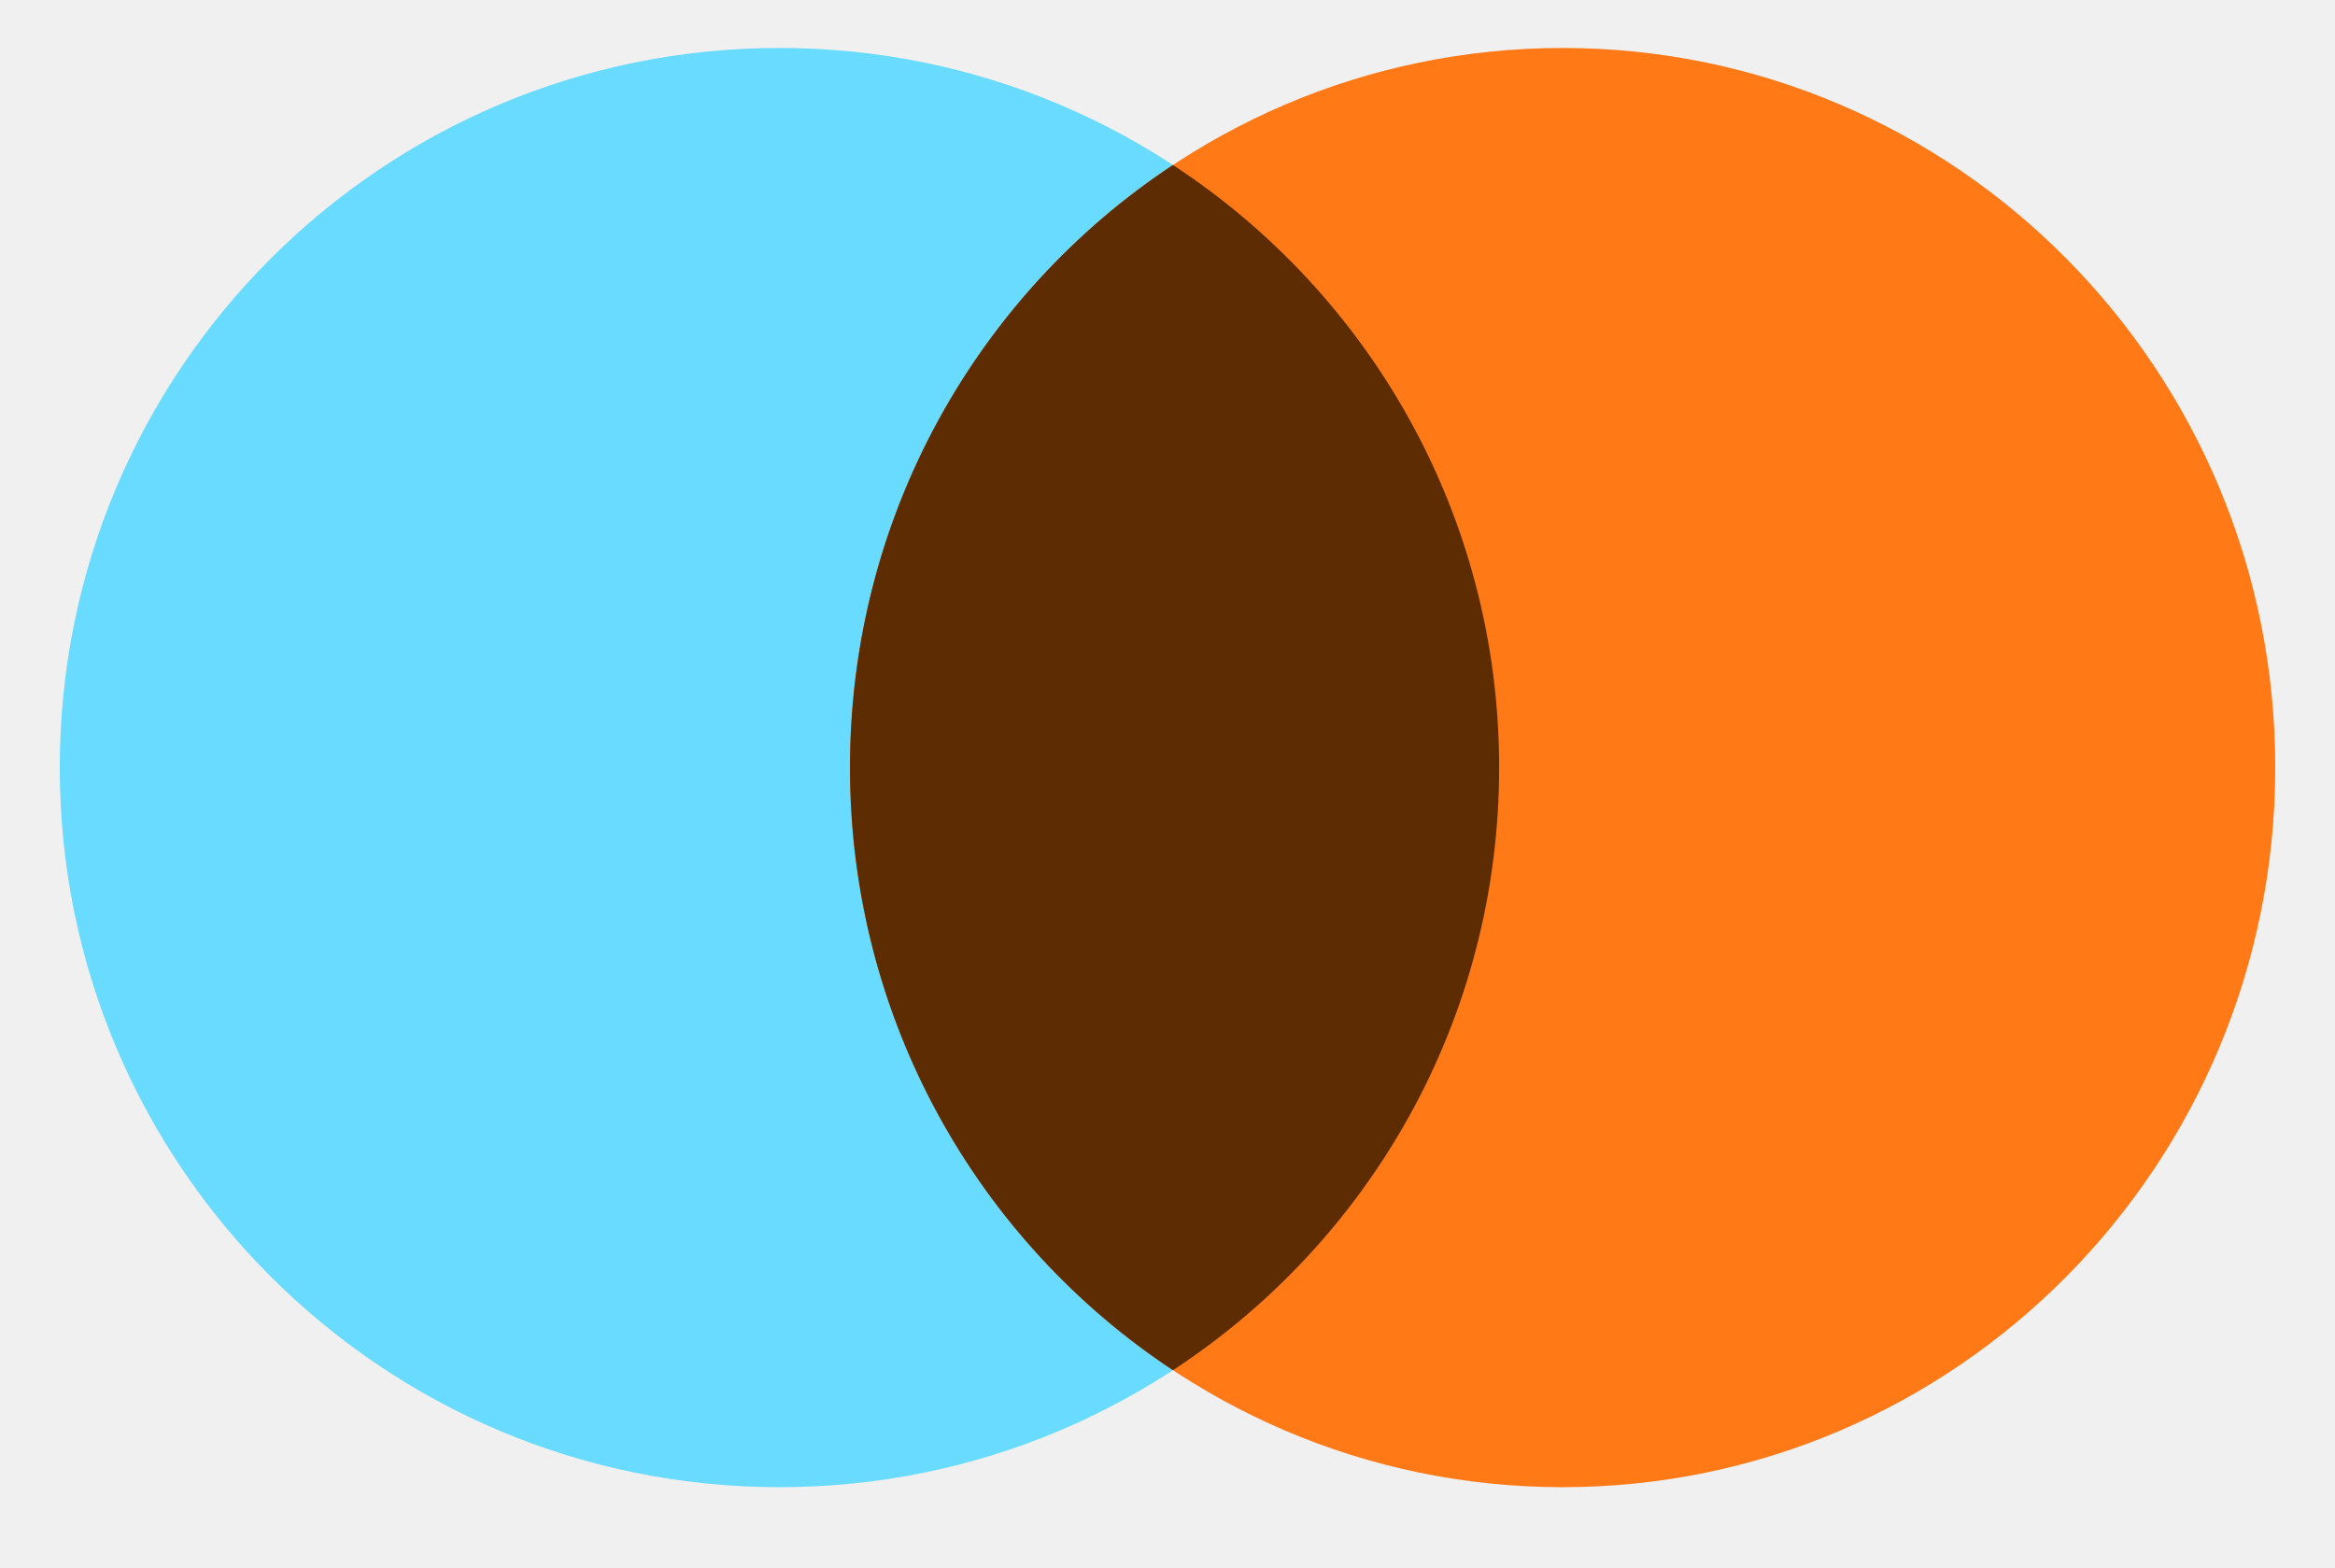
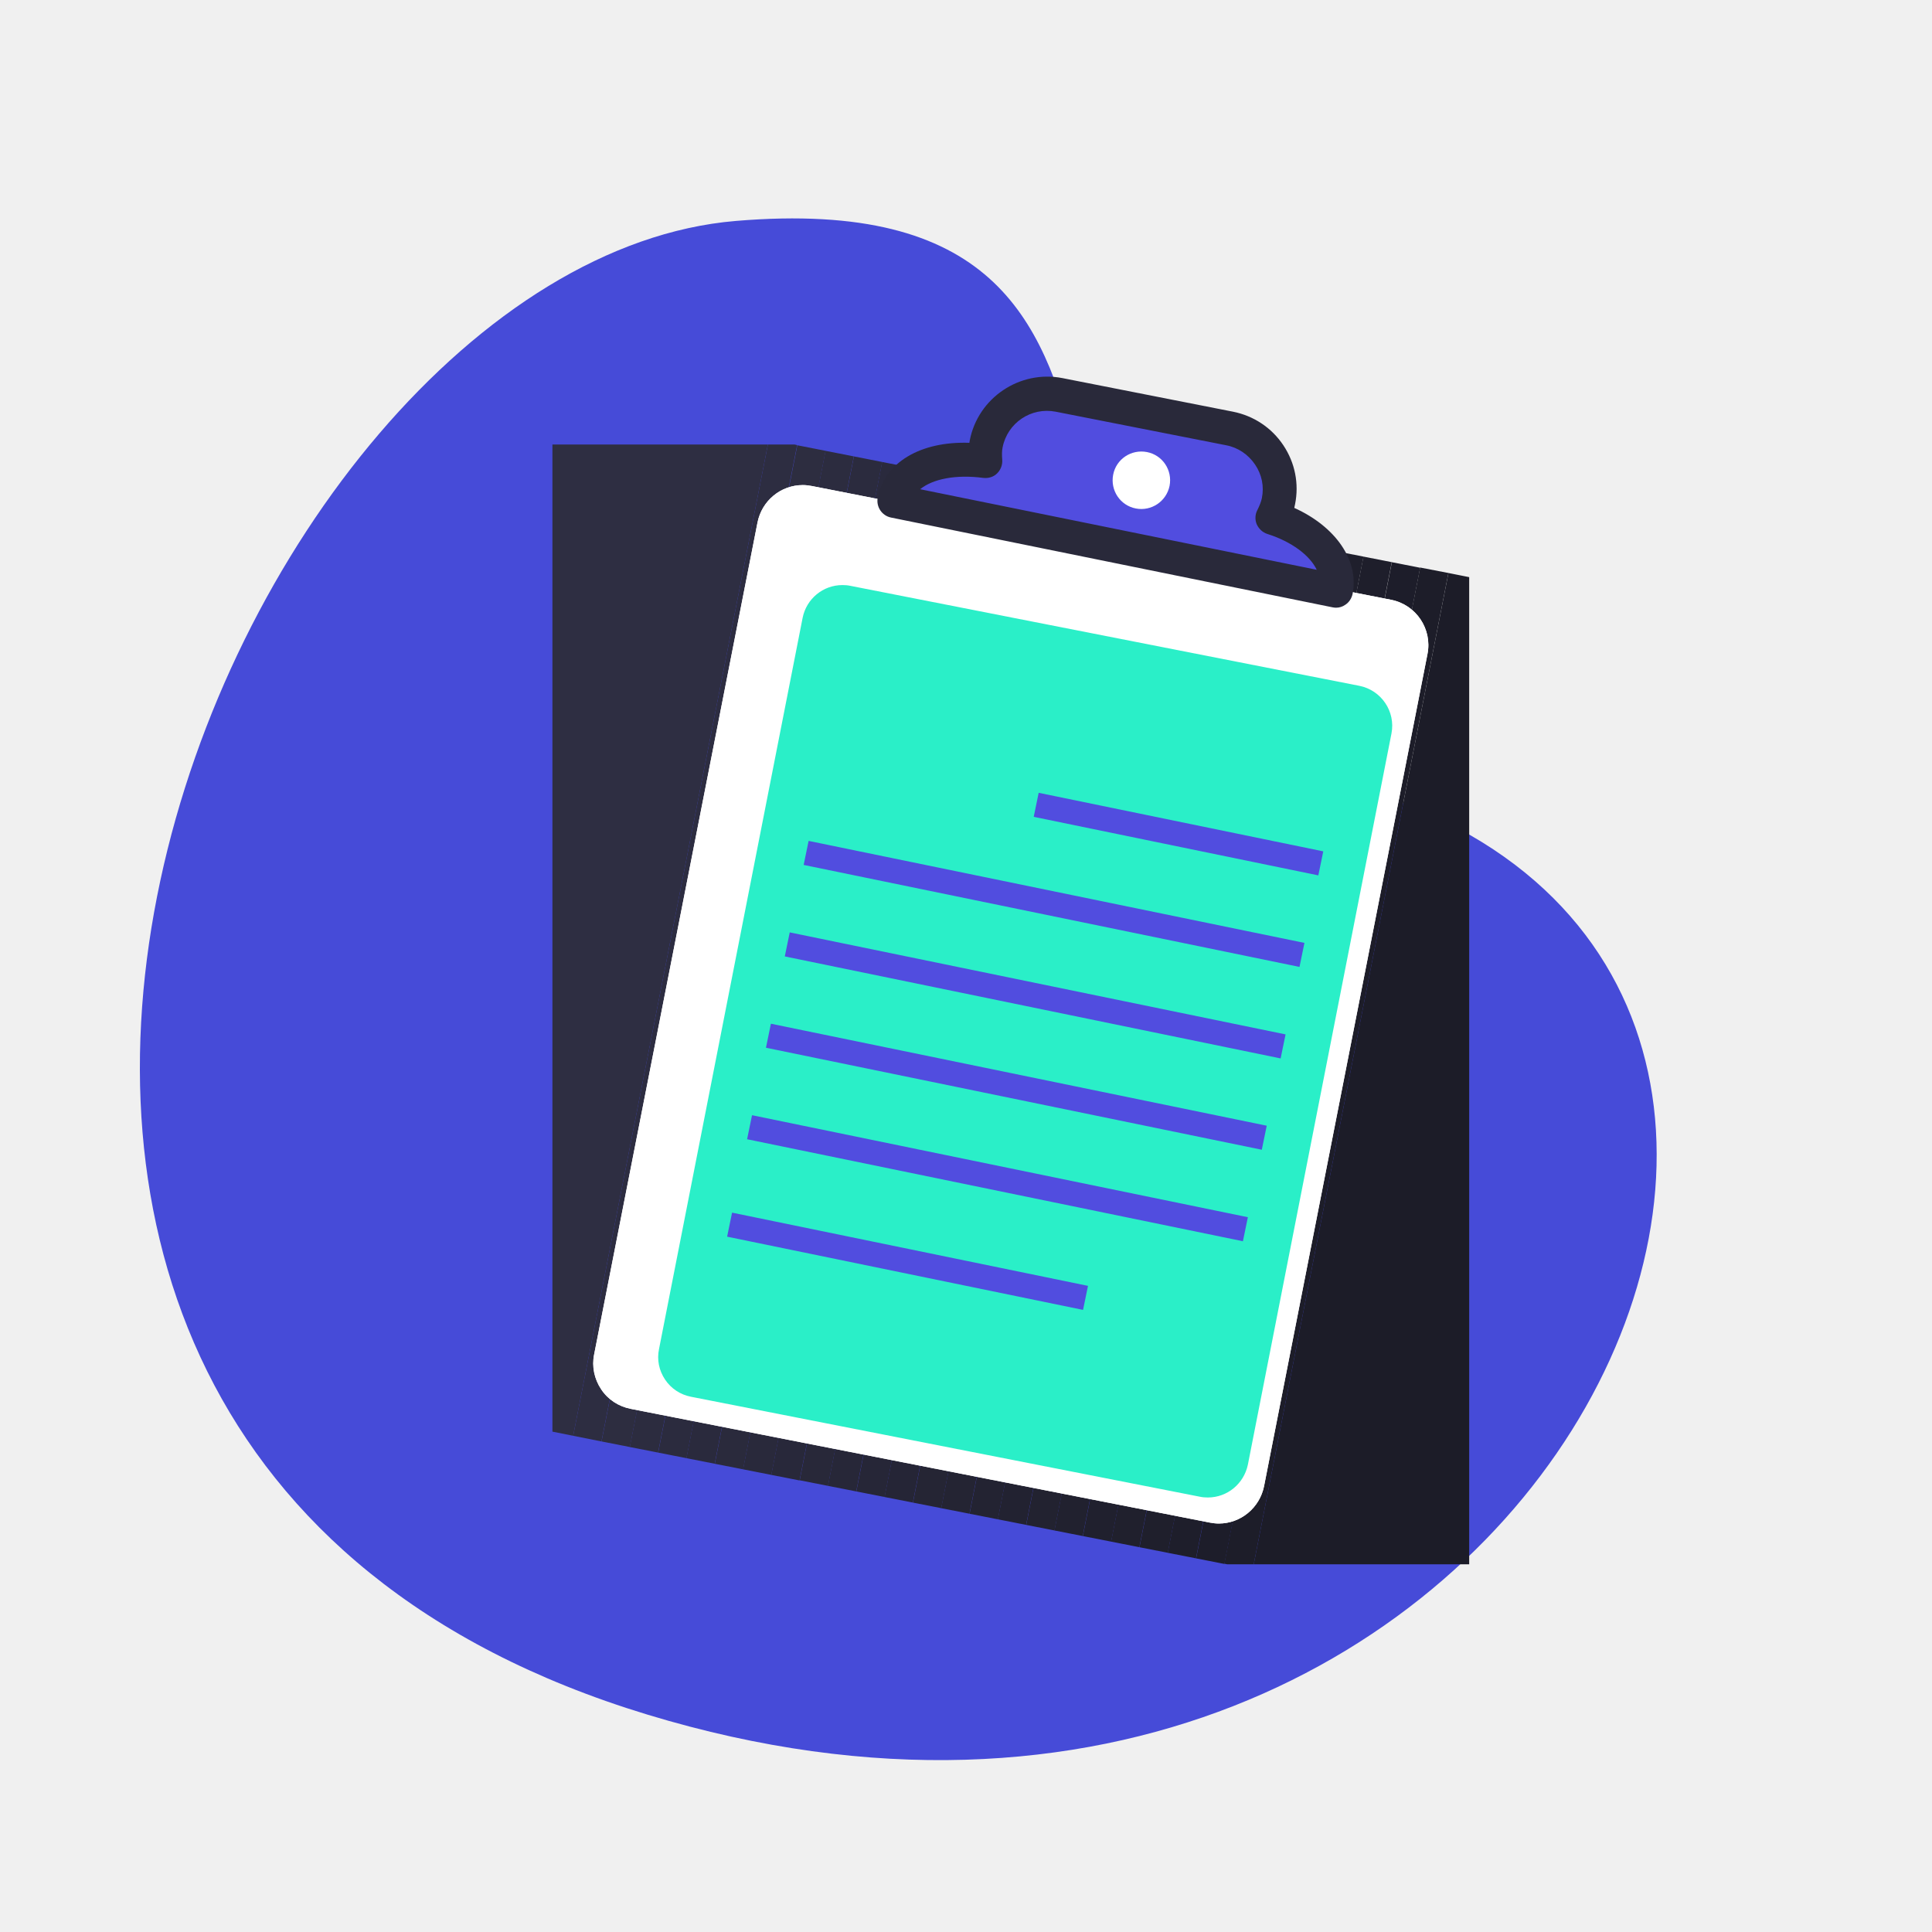
- <svg xmlns="http://www.w3.org/2000/svg" id="logo-14" width="73" height="49" viewBox="0 0 73 49" fill="none">
-   <path d="M46.868 24C46.868 36.426 36.794 46.5 24.368 46.5C11.941 46.5 1.868 36.426 1.868 24C1.868 11.574 11.941 1.5 24.368 1.5C36.794 1.5 46.868 11.574 46.868 24Z" class="ccustom" fill="#68DBFF" />
-   <path d="M71.132 24C71.132 36.426 61.157 46.5 48.853 46.5C36.548 46.5 26.573 36.426 26.573 24C26.573 11.574 36.548 1.5 48.853 1.5C61.157 1.5 71.132 11.574 71.132 24Z" class="ccompli1" fill="#FF7917" />
-   <path d="M36.67 42.842C42.811 38.824 46.868 31.886 46.868 24C46.868 16.114 42.811 9.176 36.67 5.159C30.59 9.176 26.573 16.114 26.573 24C26.573 31.886 30.59 38.824 36.67 42.842Z" class="ccompli2" fill="#5D2C02" />
+ <svg xmlns="http://www.w3.org/2000/svg" width="800px" height="800px" viewBox="0 0 1024 1024" class="icon" version="1.1">
+   <path d="M696.2 411.6C498.7 368.3 660.6 94.4 390 117.1s-527.2 645.8-46.8 791.7 727.9-414.9 353-497.2z" fill="#464BD8" />
+   <path d="M391.4 235.6l-98.6 501.9V235.6zM407 235.6L303.8 761l-11-2.2v-21.3l98.6-501.9z" fill="#2E2E42" />
+   <path d="M421.1 235.6l1.4 0.3L318.8 764l-15-3L407 235.6z" fill="#2D2D41" />
+   <path d="M318.831 764.004l103.753-528.003 15.013 2.95L333.844 766.954z" fill="#2D2D40" />
+   <path d="M333.79 766.952l103.753-528.003L452.555 241.899 348.803 769.902z" fill="#2C2C3F" />
+   <path d="M348.846 769.917l103.753-528.003L467.612 244.864 363.859 772.867z" fill="#2B2B3E" />
+   <path d="M363.806 772.863l103.753-528.003 15.013 2.95L378.819 775.813z" fill="#2A2A3D" />
+   <path d="M378.862 775.83l103.753-528.003 15.013 2.95L393.875 778.78z" fill="#2A2A3C" />
+   <path d="M393.821 778.775l103.753-528.003 15.013 2.95L408.834 781.726z" fill="#29293B" />
+   <path d="M408.78 781.722l103.753-528.003 15.013 2.95L423.793 784.672z" fill="#28283A" />
+   <path d="M423.855 784.59l103.753-528.003 15.013 2.95L438.868 787.54z" fill="#282839" />
+   <path d="M438.814 787.536l103.753-528.003 15.013 2.95L453.827 790.486z" fill="#272738" />
+   <path d="M453.872 790.502l103.753-528.003 15.013 2.95L468.885 793.452z" fill="#262637" />
+   <path d="M468.828 793.449l103.753-528.003 15.013 2.95L483.841 796.399z" fill="#252536" />
+   <path d="M483.886 796.415l103.753-528.003 15.013 2.95L498.899 799.365z" fill="#252534" />
+   <path d="M498.845 799.361l103.753-528.003 15.013 2.95L513.857 802.311z" fill="#242433" />
+   <path d="M513.902 802.327l103.753-528.003 15.013 2.95L528.915 805.277z" fill="#232332" />
+   <path d="M528.86 805.274l103.753-528.003 15.013 2.95L543.873 808.224z" fill="#222231" />
+   <path d="M543.917 808.239l103.753-528.003 15.013 2.95L558.93 811.189z" fill="#222230" />
+   <path d="M558.875 811.186l103.753-528.003 15.013 2.95L573.888 814.136z" fill="#21212F" />
+   <path d="M573.933 814.152l103.753-528.003 15.013 2.95L588.946 817.102z" fill="#20202E" />
+   <path d="M588.891 817.098l103.753-528.003 15.013 2.95L603.904 820.048z" fill="#20202D" />
+   <path d="M603.948 820.065l103.753-528.003 15.013 2.95L618.961 823.015z" fill="#1F1F2C" />
+   <path d="M618.907 823.011l103.753-528.003L737.673 297.958 633.92 825.961z" fill="#1E1E2B" />
+   <path d="M633.965 825.977l103.753-528.003L752.73 300.924 648.978 828.927z" fill="#1D1D2A" />
+   <path d="M752.7 300.8l15 2.9-103.2 525.4h-14.1l-1.5-0.3z" fill="#1D1D29" />
+   <path d="M767.7 303.7l11 2.2v21.3l-98.6 501.9h-15.6zM680.1 829.1l98.6-501.9v501.9z" fill="#1C1C28" />
+   <path d="M646 807.5c-1.6 0-3.2-0.2-4.8-0.5l-307-60.3c-6.4-1.3-12-4.9-15.6-10.4-3.6-5.4-5-12-3.7-18.4l86.6-441c2.3-11.5 12.3-19.8 24-19.8 1.6 0 3.2 0.2 4.8 0.5l307 60.3c13.3 2.6 21.9 15.5 19.3 28.7l-86.6 441c-2.3 11.6-12.4 19.9-24 19.9z" fill="#FFFFFF" />
+   <path d="M646 807.5c-1.6 0-3.2-0.2-4.8-0.5l-307-60.3c-6.4-1.3-12-4.9-15.6-10.4-3.6-5.4-5-12-3.7-18.4l86.6-441c2.3-11.5 12.3-19.8 24-19.8 1.6 0 3.2 0.2 4.8 0.5l307 60.3c13.3 2.6 21.9 15.5 19.3 28.7l-86.6 441c-2.3 11.6-12.4 19.9-24 19.9z" fill="#FFFFFF" />
+   <path d="M640.2 793.7c-1.4 0-2.8-0.1-4.2-0.4l-269.8-53c-5.6-1.1-10.5-4.3-13.7-9.1-3.2-4.8-4.4-10.5-3.2-16.2l76.1-387.5c2-10.1 10.8-17.4 21.1-17.4 1.4 0 2.8 0.1 4.2 0.4l269.8 53c11.6 2.3 19.3 13.6 17 25.3l-76.1 387.5c-2.1 10.1-10.9 17.4-21.2 17.4z" fill="#2AEFC8" />
+   <path d="M674.4 274.5c1.4-2.7 2.6-5.6 3.2-8.8 3.6-17.8-8.1-35.1-25.9-38.6l-90.4-17.8c-17.8-3.5-35.1 8.1-38.6 25.9-0.6 3.1-0.6 6.1-0.4 9.1-24.4-3-45.2 4.5-48.4 21.2l234.2 47.6c3.2-16-11.6-31.6-33.7-38.6z" fill="#514DDF" />
+   <path d="M708.1 322.1c-0.6 0-1.2-0.1-1.8-0.2l-234.1-47.6c-4.8-1-7.9-5.7-7-10.5 3.6-18.6 22.6-30 48.6-29.1 0.1-0.4 0.1-0.8 0.2-1.3 4.4-22.6 26.5-37.4 49.1-33l90.4 17.8c11 2.2 20.5 8.5 26.7 17.8 6.2 9.3 8.4 20.4 6.2 31.3-0.1 0.6-0.3 1.2-0.4 1.9 21.9 9.9 34.4 27.8 30.9 45.6-0.5 2.3-1.8 4.4-3.8 5.7-1.5 1.1-3.3 1.6-5 1.6z m-220.4-62.8L697.9 302c-3.7-7.7-13.3-14.9-26.2-19-2.5-0.8-4.5-2.7-5.6-5.1-1-2.4-0.9-5.2 0.3-7.5 1.2-2.4 2-4.4 2.4-6.3 1.3-6.3 0-12.6-3.6-17.9-3.6-5.3-9-9-15.3-10.2l-90.4-17.8c-13-2.5-25.5 5.9-28.1 18.9-0.4 1.9-0.4 4-0.2 6.6 0.2 2.7-0.8 5.3-2.7 7.2-1.9 1.9-4.6 2.7-7.3 2.4-14.5-1.9-26.8 0.5-33.5 6z" fill="#29293A" />
+   <path d="M602 269.5c-8.3-1.6-13.6-9.6-12-17.9 1.6-8.3 9.6-13.6 17.9-12 8.3 1.6 13.6 9.6 12 17.9-1.7 8.3-9.7 13.6-17.9 12z" fill="#FFFFFF" />
+   <path d="M550.515 420.205l150.843 31.03-2.62 12.734-150.843-31.03zM428.579 445.695l262.8 54.062-2.62 12.734-262.8-54.063zM418.577 494.19l262.8 54.063-2.62 12.734-262.8-54.063zM408.596 542.589l262.8 54.062-2.62 12.734-262.8-54.063zM398.595 591.085l262.8 54.062-2.62 12.734-262.8-54.063zM388.009 642.725l188.651 38.81-2.62 12.733-188.65-38.81z" fill="#514DDF" />
</svg>
